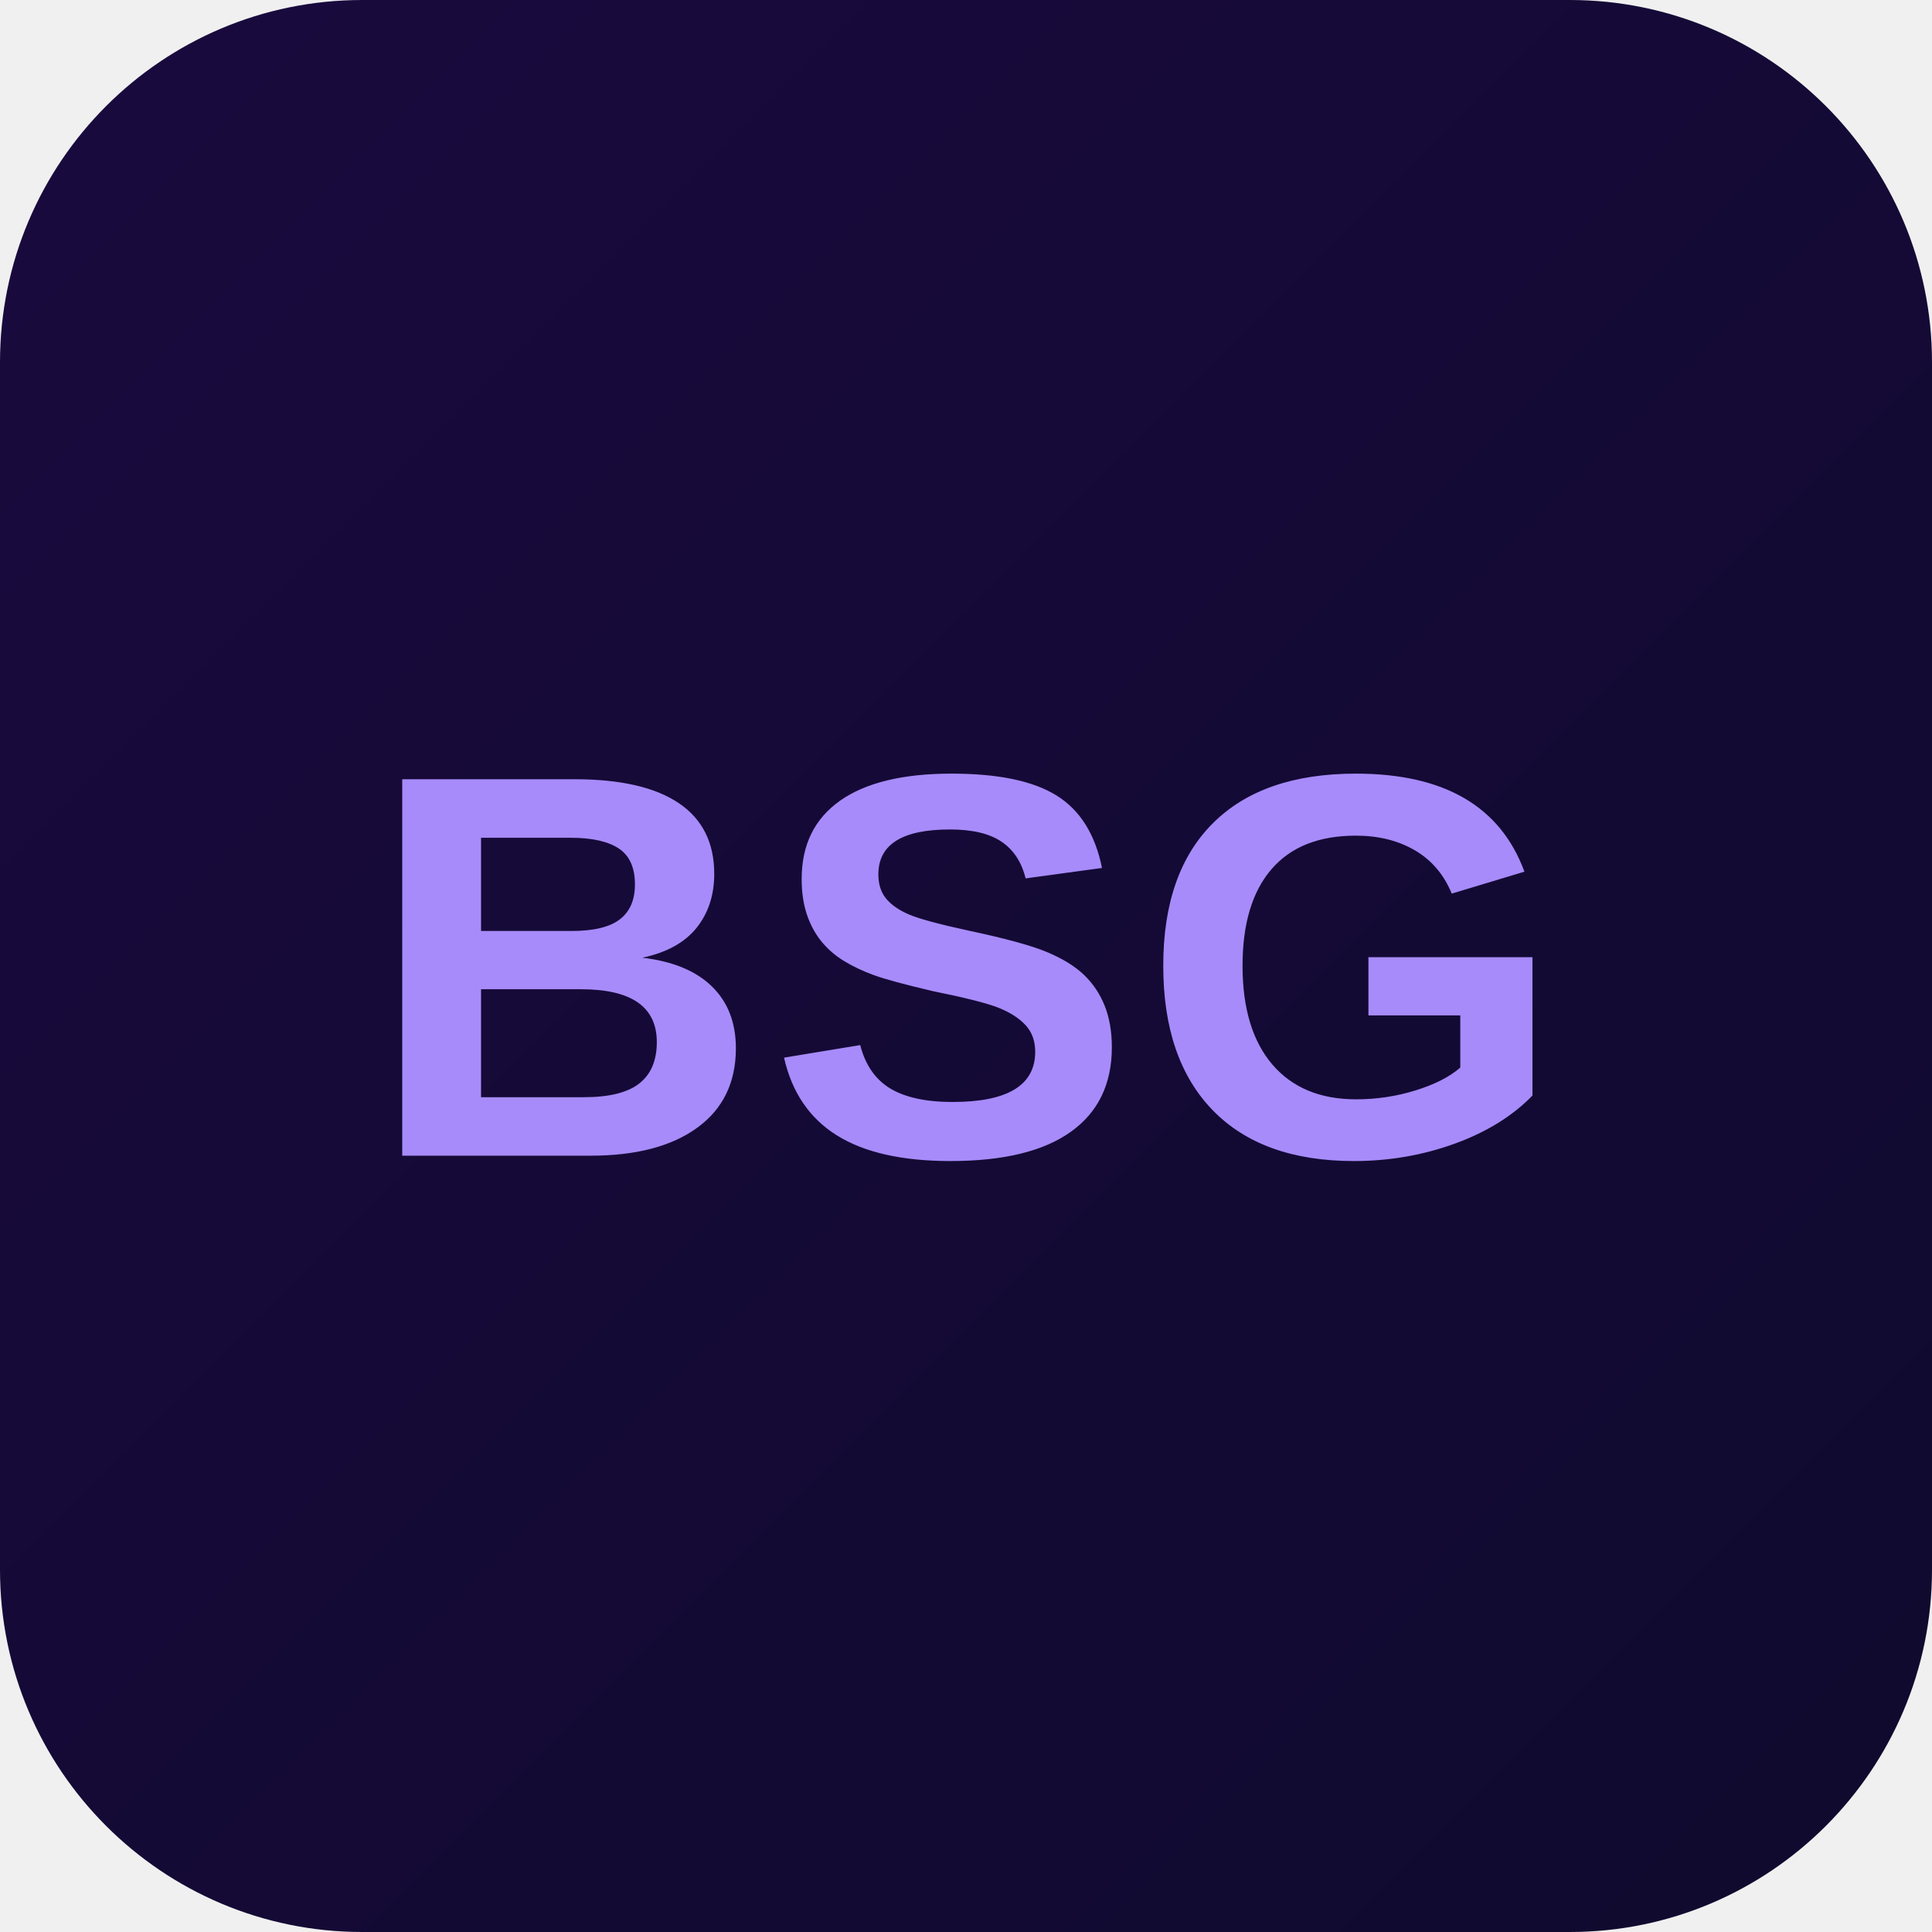
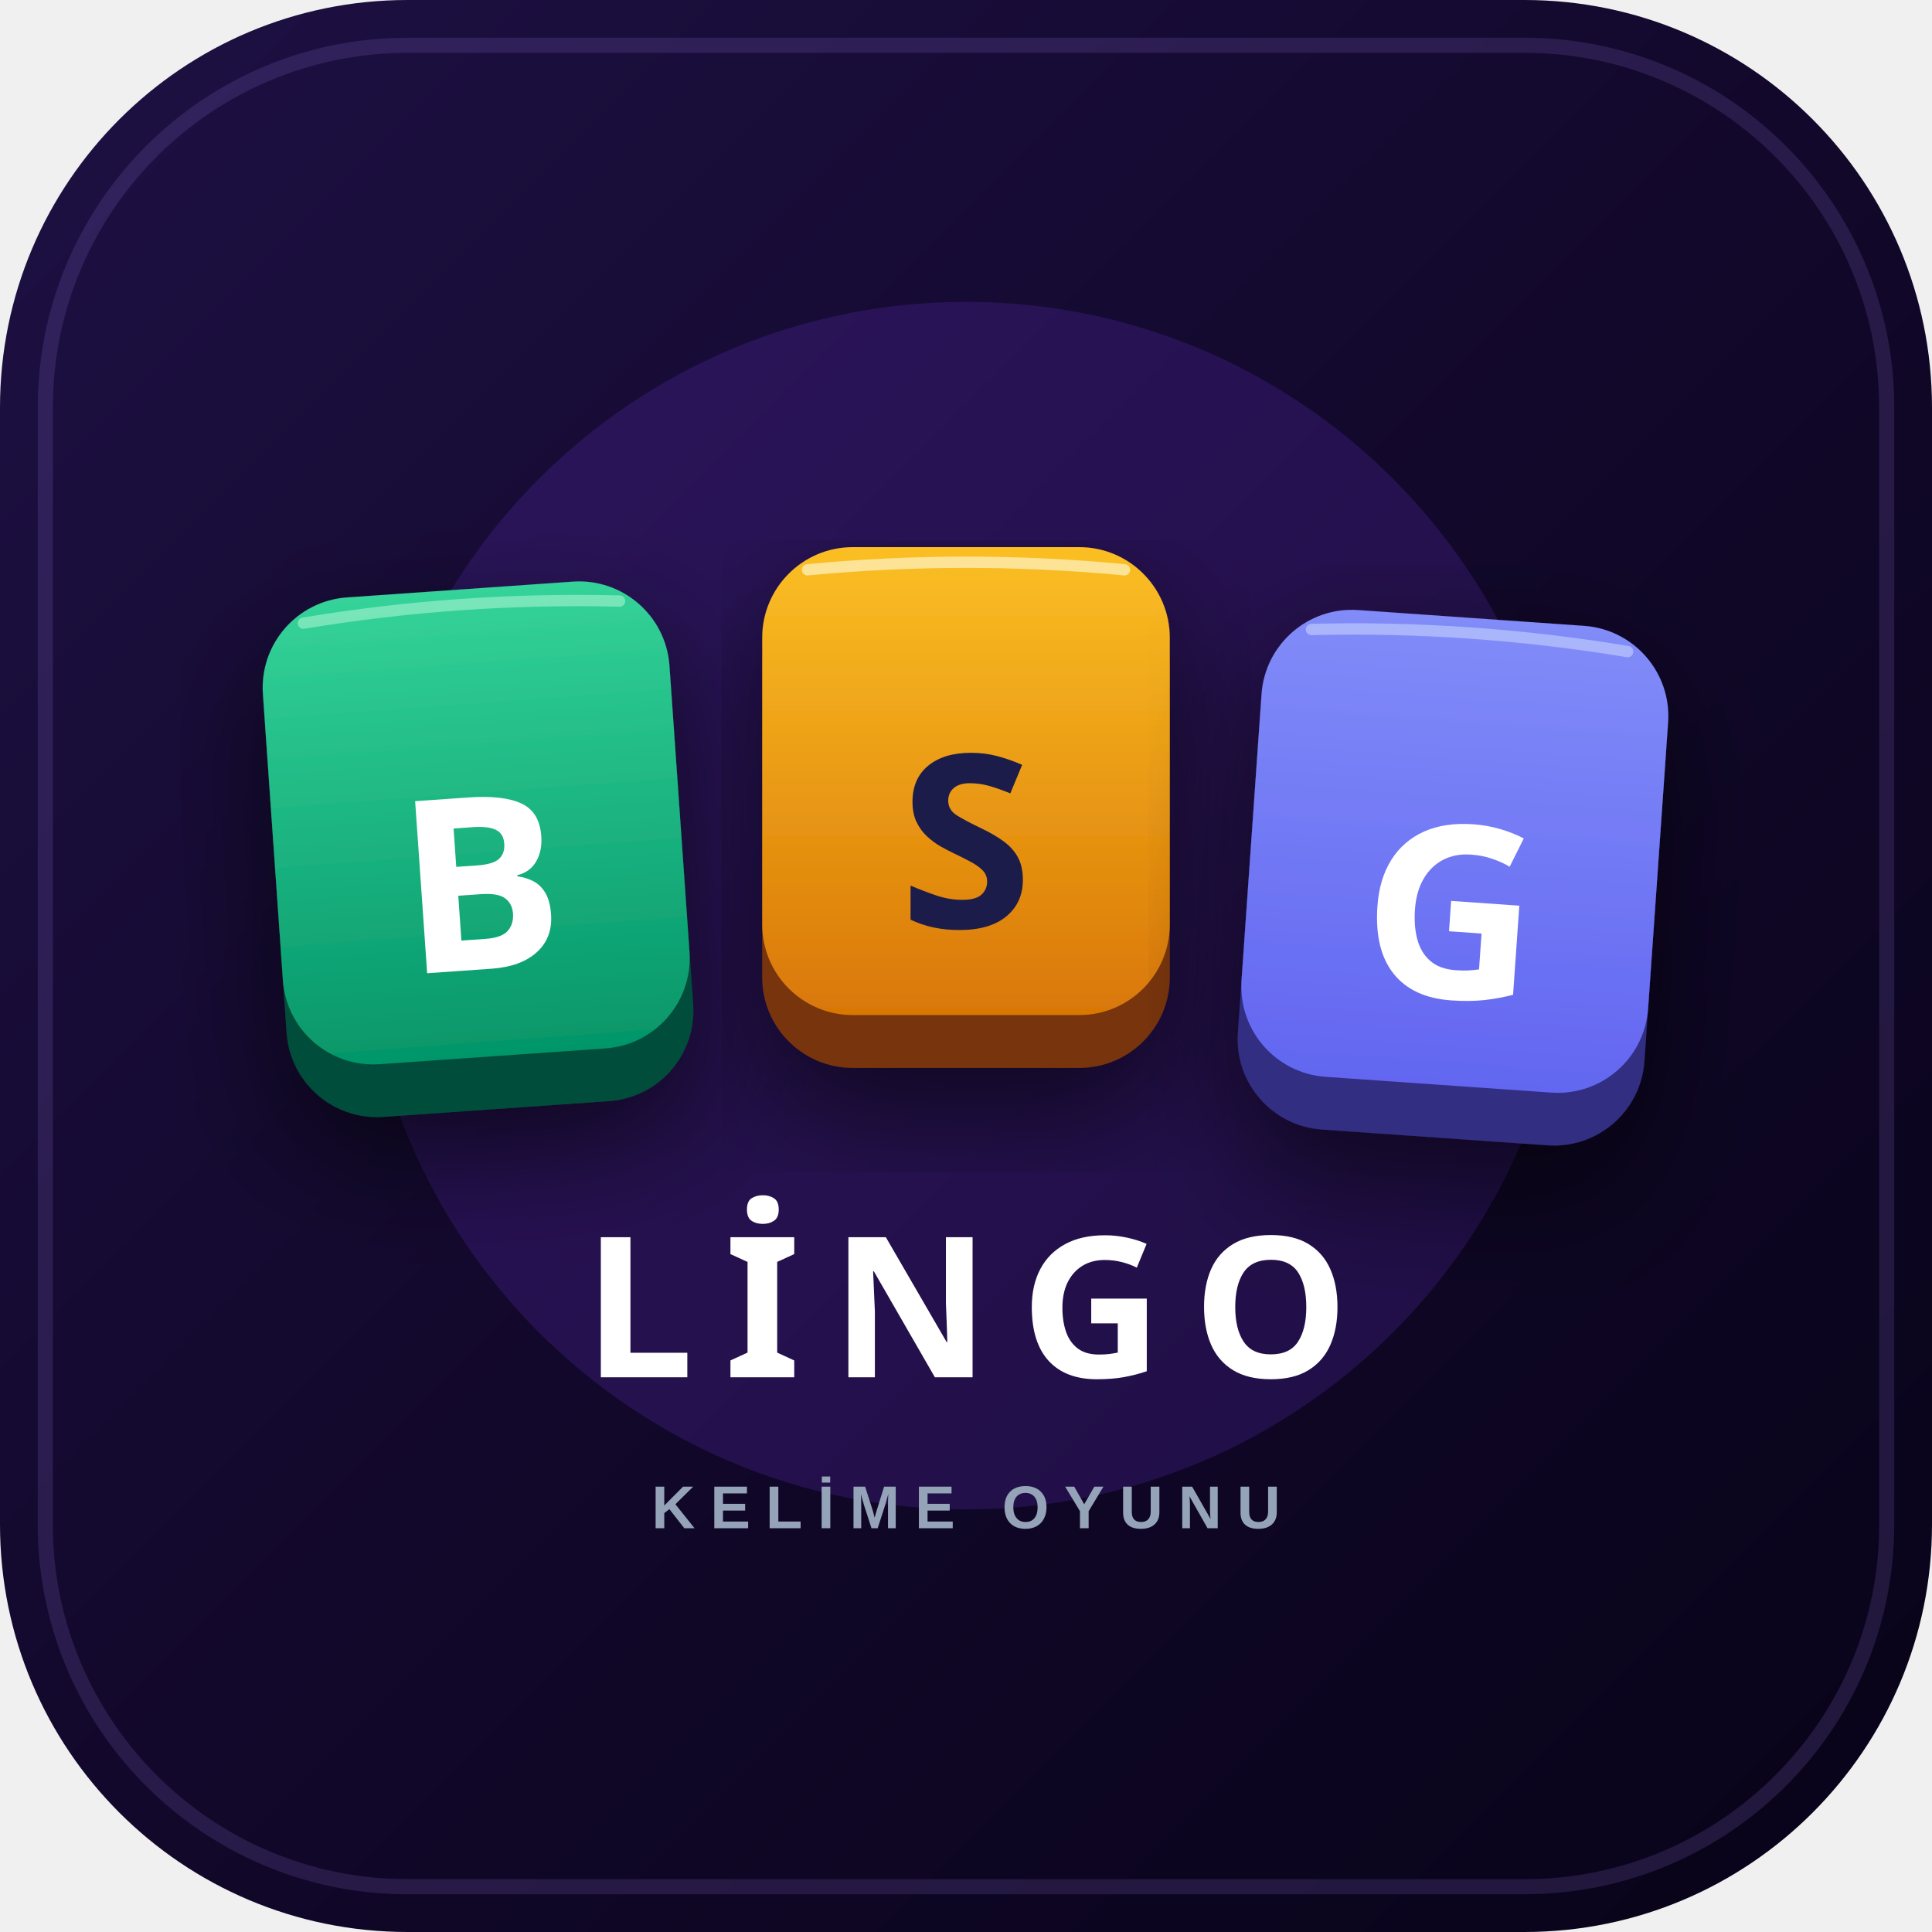
<svg xmlns="http://www.w3.org/2000/svg" viewBox="0 0 512 512">
  <defs>
    <linearGradient id="bg" x1="0%" y1="0%" x2="100%" y2="100%">
-       <stop offset="0%" style="stop-color:#1a0a3e" />
-       <stop offset="100%" style="stop-color:#0f0a2e" />
+       <stop offset="0%" style="stop-color:#1e1145" />
+       <stop offset="50%" style="stop-color:#12082b" />
+       <stop offset="100%" style="stop-color:#080318" />
    </linearGradient>
+     <linearGradient id="tileB" x1="0%" y1="0%" x2="0%" y2="100%">
+       <stop offset="0%" style="stop-color:#34d399" />
+       <stop offset="100%" style="stop-color:#059669" />
+     </linearGradient>
+     <linearGradient id="tileS" x1="0%" y1="0%" x2="0%" y2="100%">
+       <stop offset="0%" style="stop-color:#fbbf24" />
+       <stop offset="100%" style="stop-color:#d97706" />
+     </linearGradient>
+     <linearGradient id="tileG" x1="0%" y1="0%" x2="0%" y2="100%">
+       <stop offset="0%" style="stop-color:#818cf8" />
+       <stop offset="100%" style="stop-color:#6366f1" />
+     </linearGradient>
+     <filter id="shadow" x="-10%" y="-10%" width="130%" height="130%">
+       <feDropShadow dx="0" dy="12" stdDeviation="16" flood-color="#000000" flood-opacity="0.6" />
+     </filter>
  </defs>
-   <rect width="512" height="512" rx="96" fill="url(#bg)" />
-   <text x="256" y="256" text-anchor="middle" dominant-baseline="central" font-family="Arial Black, Arial, -apple-system, sans-serif" font-weight="900" font-size="145" fill="#a78bfa" letter-spacing="2">BSG</text>
+   <rect width="512" height="512" rx="108" fill="url(#bg)" />
+   <rect x="12" y="12" width="488" height="488" rx="96" fill="none" stroke="#a78bfa" stroke-opacity="0.15" stroke-width="4" />
+   <circle cx="256" cy="240" r="160" fill="#7c3aed" opacity="0.18" />
+   <g transform="translate(68, 160) rotate(-4)" filter="url(#shadow)">
+     <rect x="0" y="8" width="108" height="130" rx="24" fill="#064e3b" />
+     <rect x="0" y="0" width="108" height="124" rx="24" fill="url(#tileB)" />
+     <path d="M 12 6 Q 54 2 96 6" stroke="#a7f3d0" stroke-width="3" stroke-linecap="round" fill="none" opacity="0.6" />
+     <text x="54" y="76" text-anchor="middle" dominant-baseline="central" font-family="'Arial Black', Impact, sans-serif" font-weight="900" font-size="64" fill="#ffffff">B</text>
+   </g>
+   <g transform="translate(202, 145)" filter="url(#shadow)">
+     <rect x="0" y="8" width="108" height="130" rx="24" fill="#78350f" />
+     <rect x="0" y="0" width="108" height="124" rx="24" fill="url(#tileS)" />
+     <path d="M 12 6 Q 54 2 96 6" stroke="#fef3c7" stroke-width="3" stroke-linecap="round" fill="none" opacity="0.7" />
+     <text x="54" y="76" text-anchor="middle" dominant-baseline="central" font-family="'Arial Black', Impact, sans-serif" font-weight="900" font-size="64" fill="#1e1b4b">S</text>
+   </g>
+   <g transform="translate(336, 160) rotate(4)" filter="url(#shadow)">
+     <rect x="0" y="8" width="108" height="130" rx="24" fill="#312e81" />
+     <rect x="0" y="0" width="108" height="124" rx="24" fill="url(#tileG)" />
+     <path d="M 12 6 Q 54 2 96 6" stroke="#c7d2fe" stroke-width="3" stroke-linecap="round" fill="none" opacity="0.6" />
+     <text x="54" y="76" text-anchor="middle" dominant-baseline="central" font-family="'Arial Black', Impact, sans-serif" font-weight="900" font-size="64" fill="#ffffff">G</text>
+   </g>
+   <text x="256" y="365" text-anchor="middle" font-family="'Arial Black', sans-serif" font-weight="900" font-size="52" fill="#ffffff" letter-spacing="8">LİNGO</text>
+   <text x="256" y="405" text-anchor="middle" font-family="Arial, sans-serif" font-weight="700" font-size="16" fill="#94a3b8" letter-spacing="4">KELİME OYUNU</text>
+   <text x="256" y="256" opacity="0.001" font-size="1">BSG</text>
</svg>
